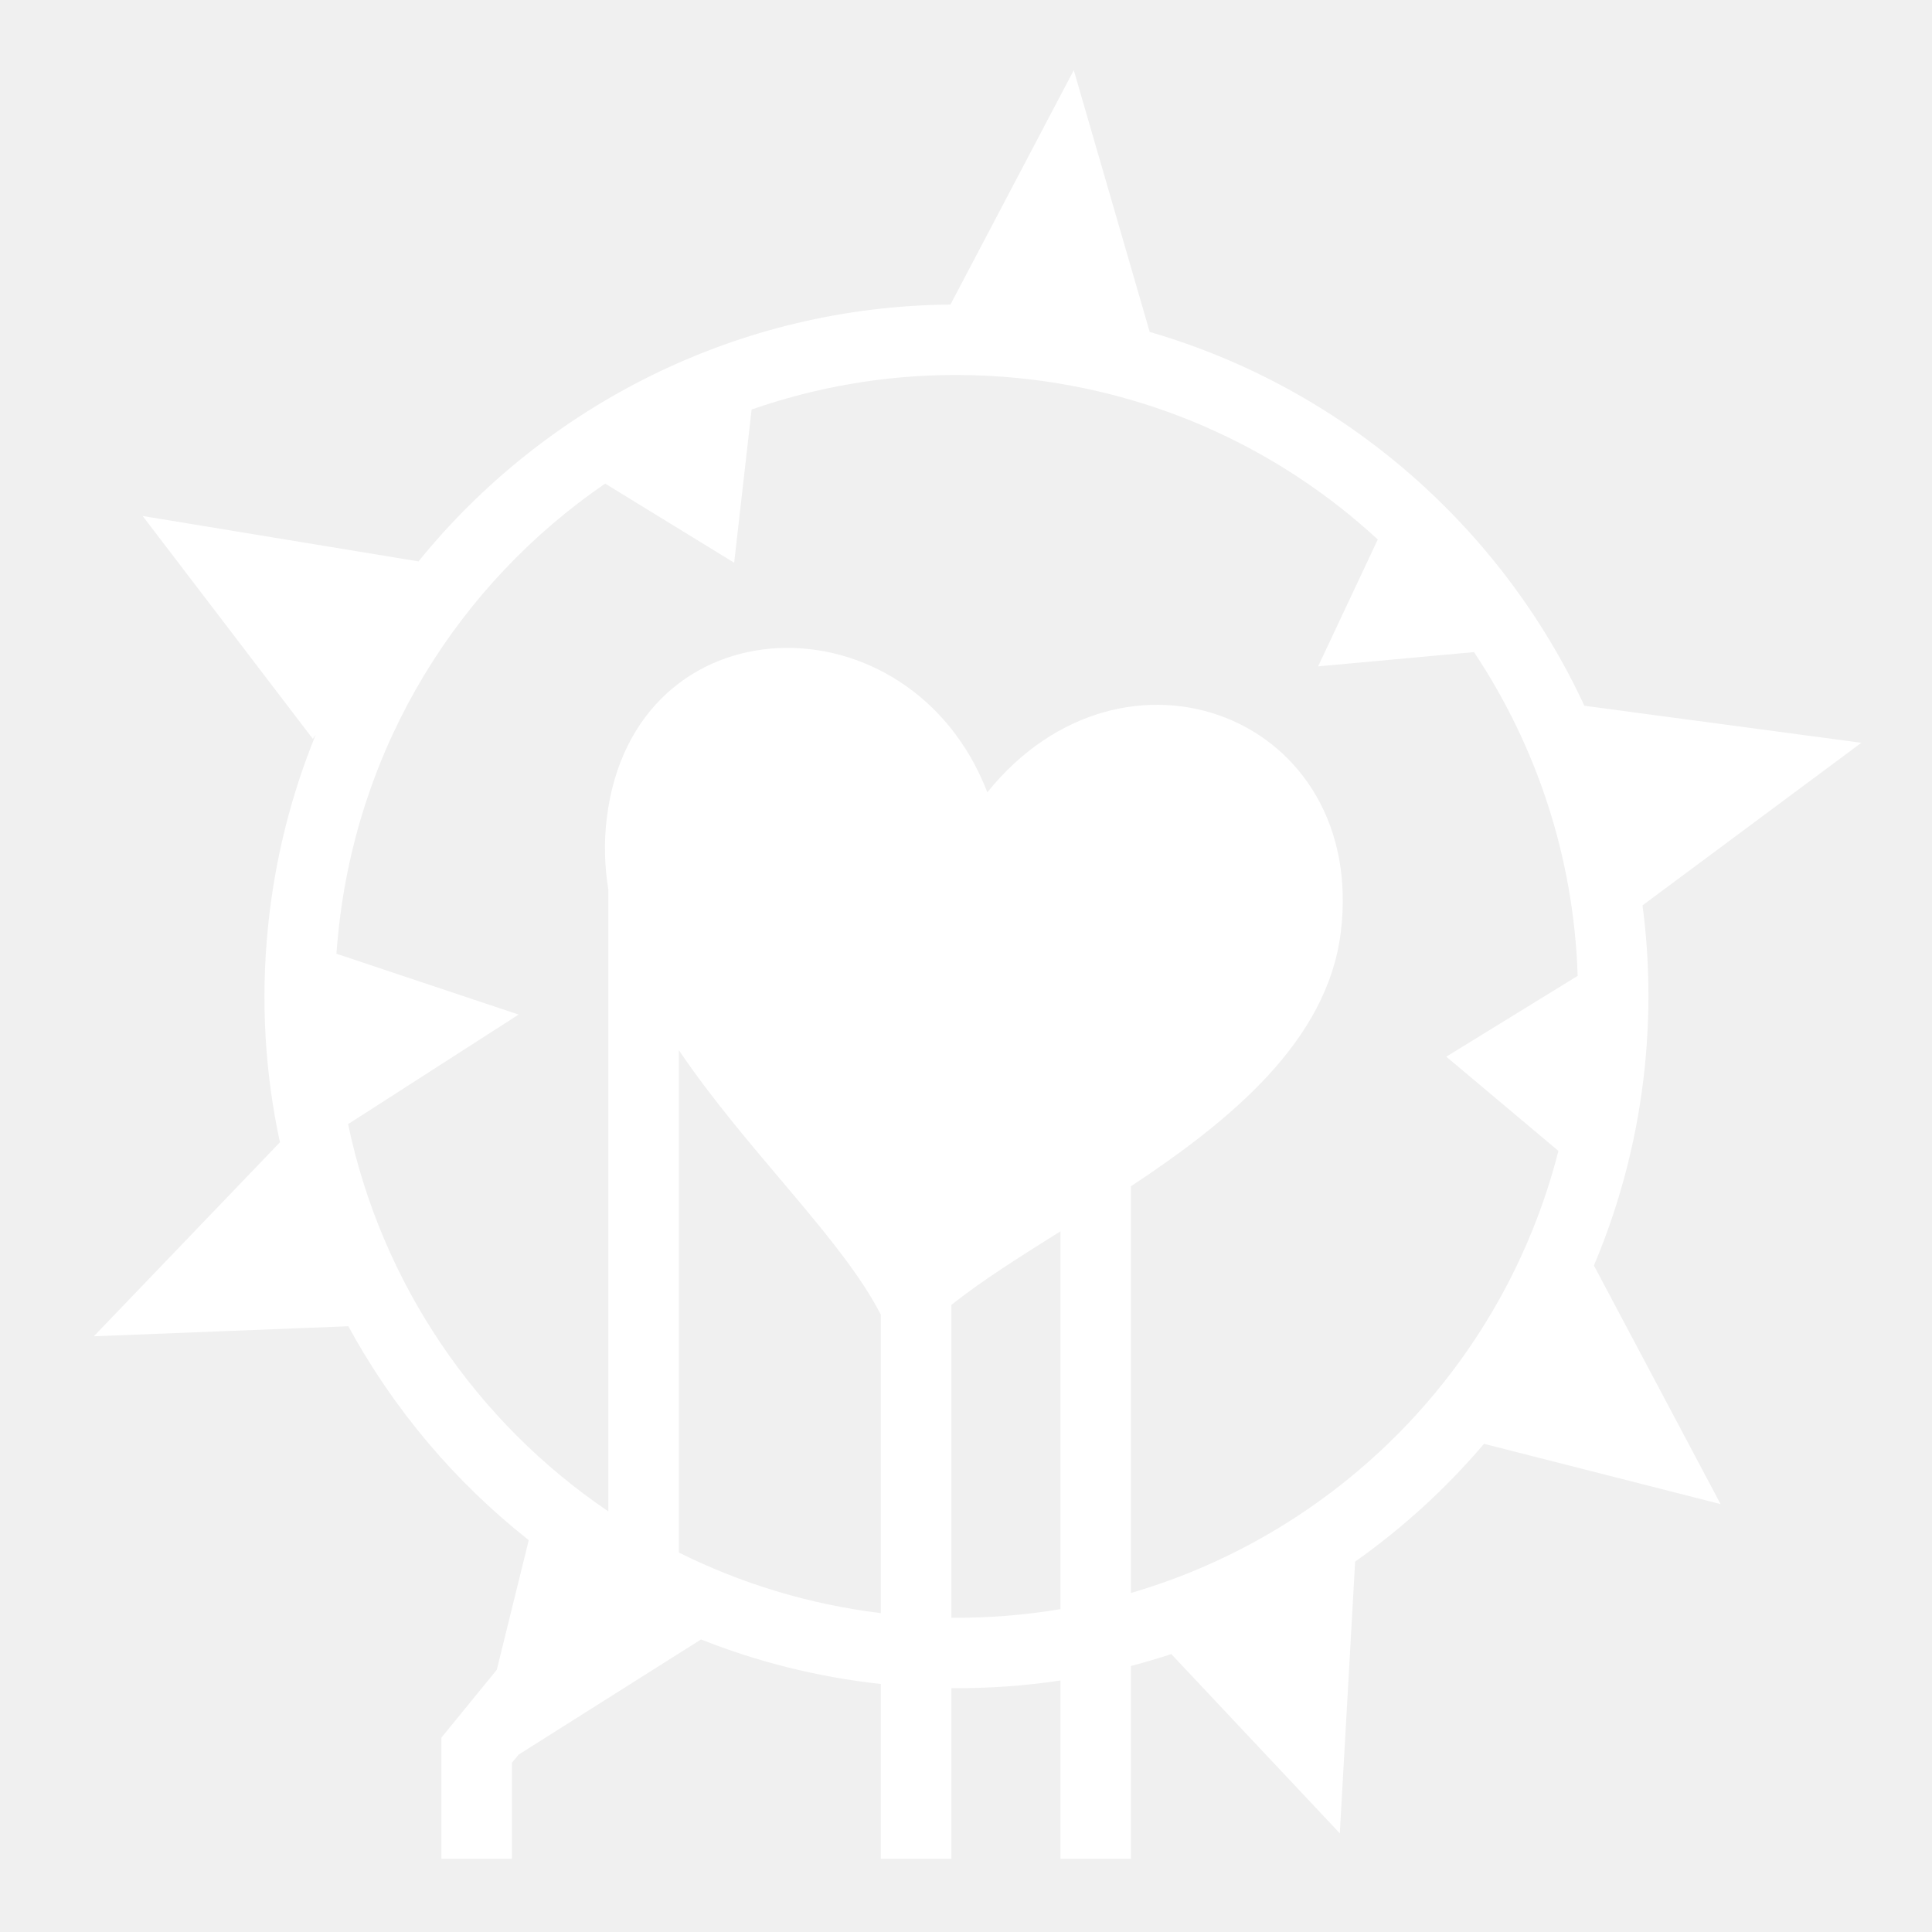
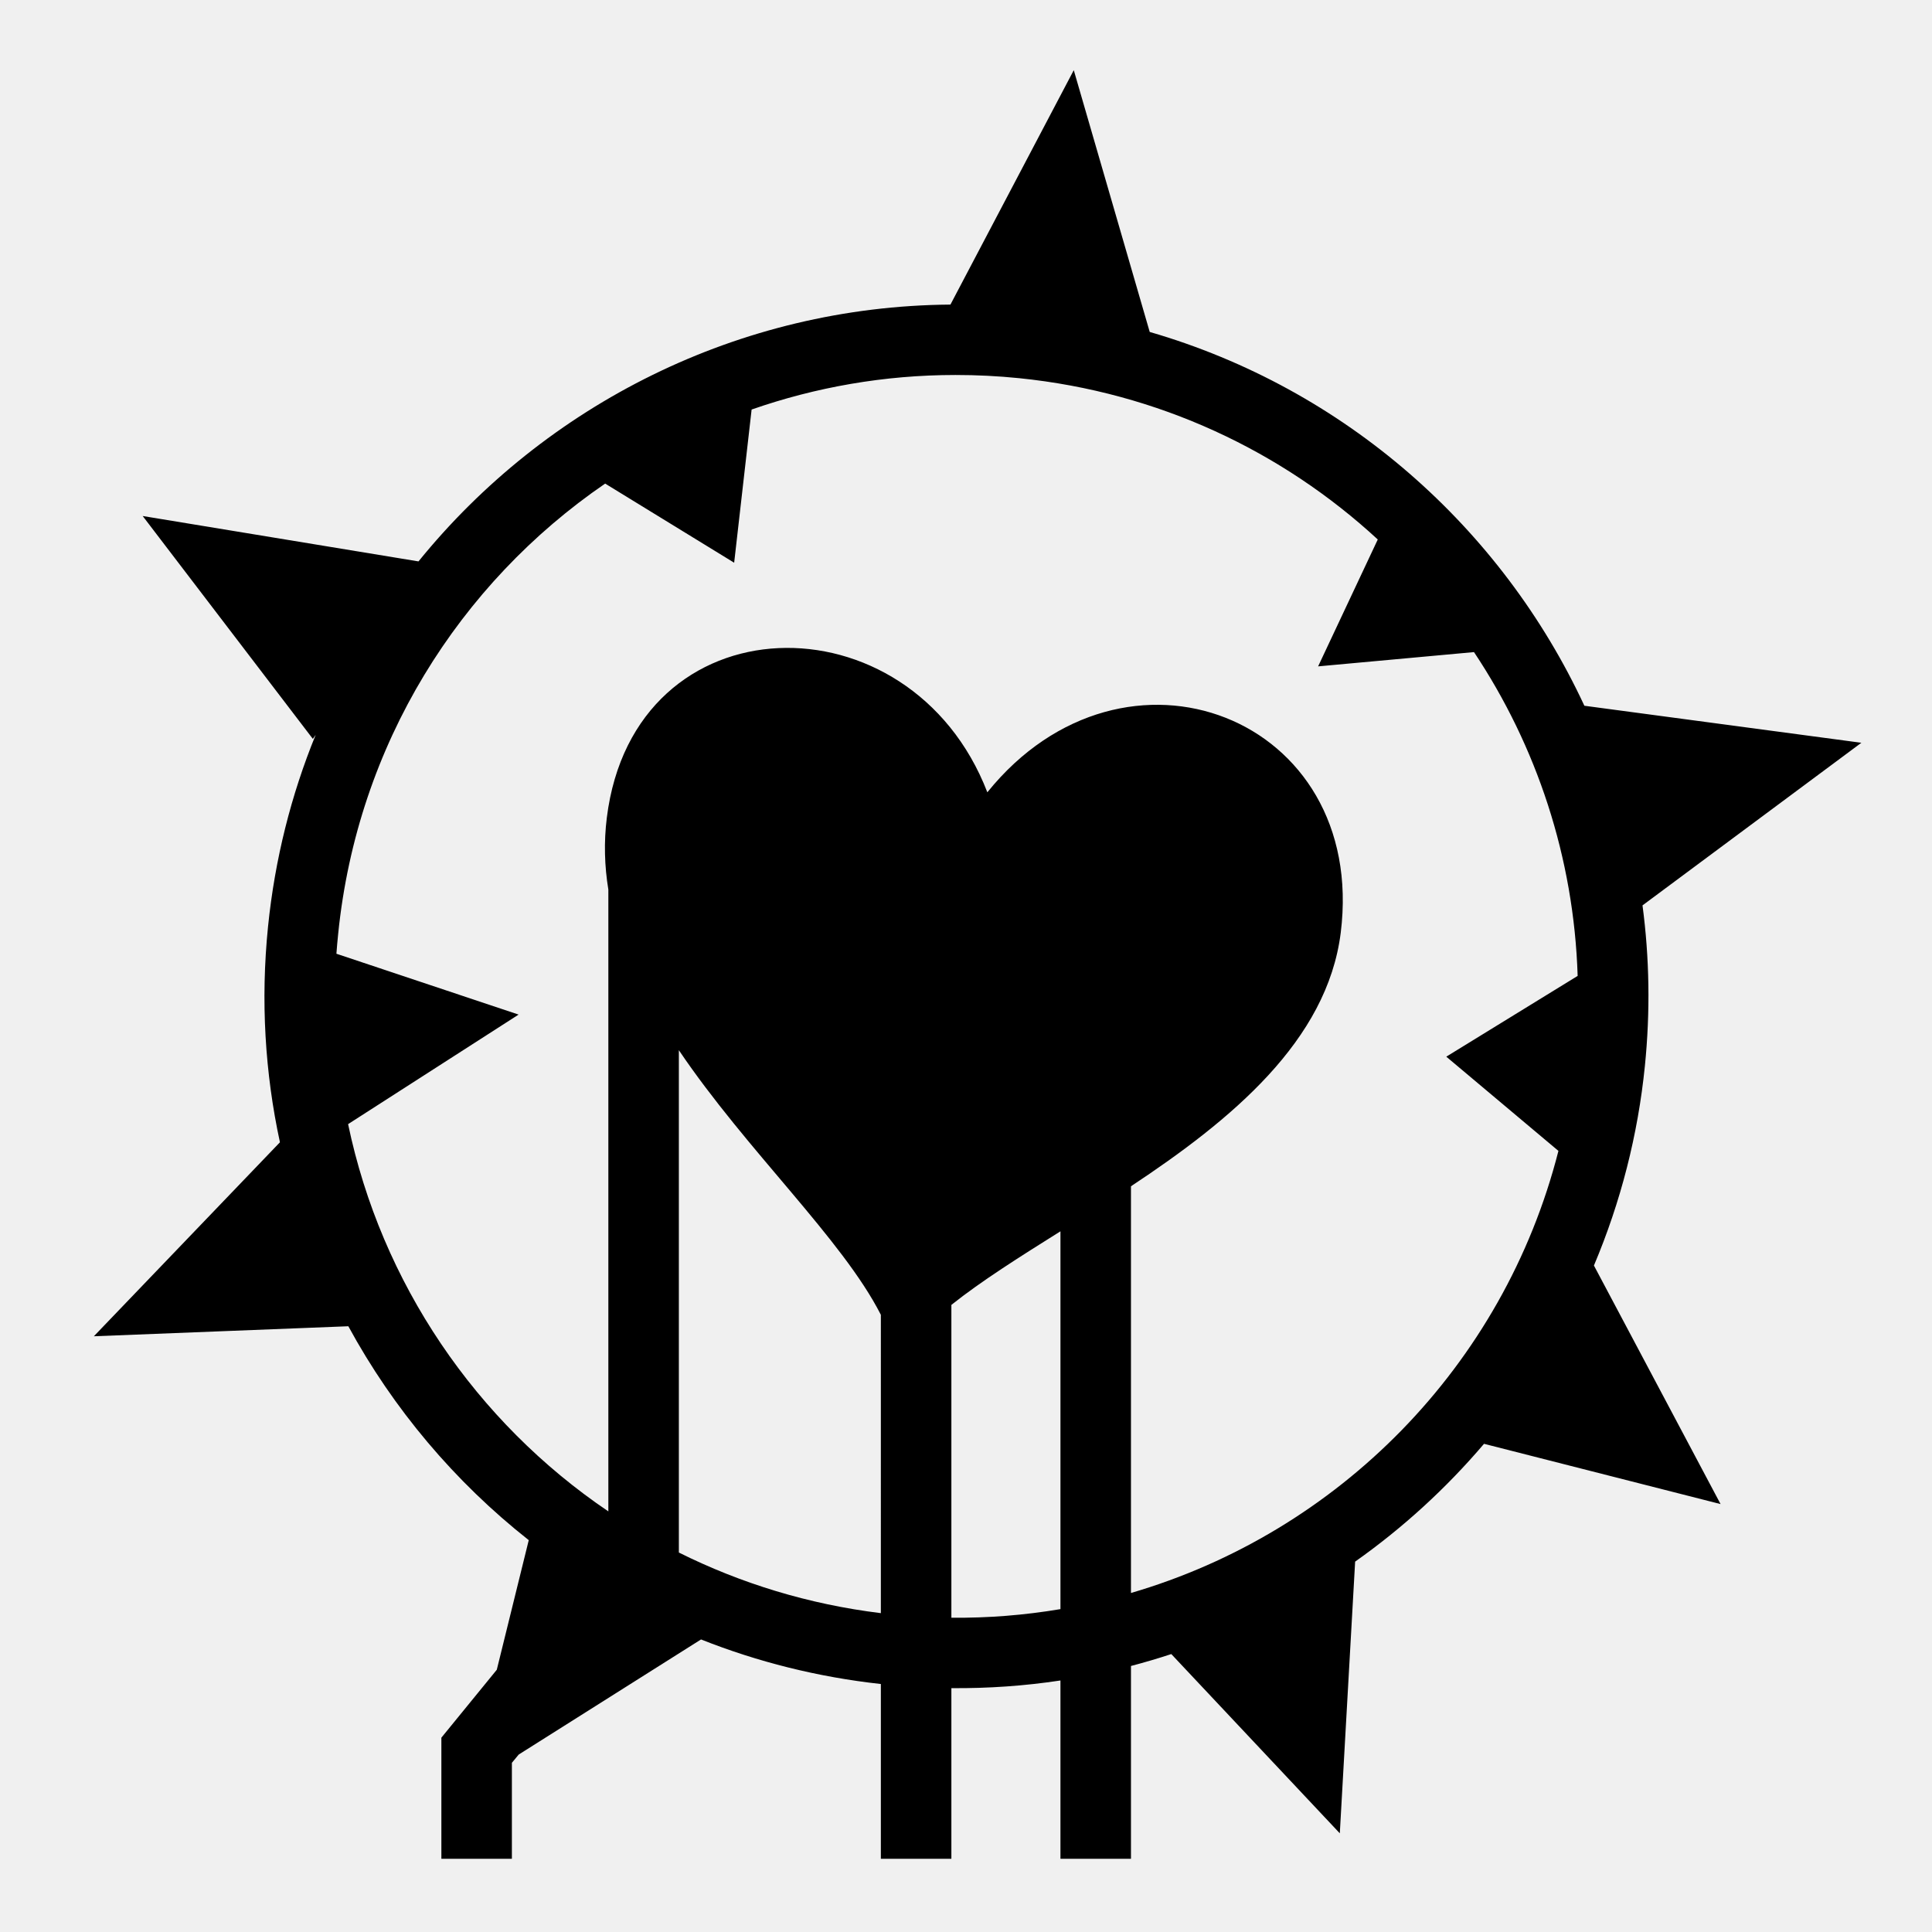
<svg xmlns="http://www.w3.org/2000/svg" style="height: 512px; width: 512px;" viewBox="0 0 512 512">
  <g class="" style="" transform="translate(0,0)">
-     <path d="M227.438 18.594 207.313 87.97c-51.705 15-93.266 51.876-115.188 99.06l-73.406 9.814 58 43.094c-1.834 13.845-2.095 28.103-.626 42.593a182.856 182.856 0 0 0 13.5 52.845l-33.563 63.22 62.69-15.97a184.922 184.922 0 0 0 34.155 31.22l4.063 72 44.656-47.5a183.057 183.057 0 0 0 10.687 3.155v51.094h18.69v-47.25c9.448 1.436 19.105 2.11 28.905 2.03v45.22h18.688V446.28c16.735-1.836 32.71-5.878 47.656-11.81l48.31 30.5 1.814 2.186v25.438h18.687V460.5l-2.092-2.563-12.594-15.437-8.47-34.344a184.572 184.572 0 0 0 47.813-56.687l67.438 2.655-49.313-51.406c3.958-18.31 5.146-37.53 3.157-57.158-1.816-17.9-6.148-34.947-12.626-50.812l.75 1.063 45.094-59.063-73.094 12.03c-33.67-41.52-84.87-67.627-140.97-68.06l-32.687-62.126zm31.343 80.78c18.82 0 37.02 3.223 54.033 9.157l4.625 40.595 34.187-20.97c38.577 26.43 65.657 69.033 70.75 119.282.18 1.775.346 3.546.47 5.313l-48.283 16.125 45.188 29.03c-8.816 42.143-33.876 78.896-68.97 102.626V235.75c1.017-6.205 1.21-12.552.408-19.03-7.203-58.14-80.477-59.517-100.844-6.75-36.378-45.1-100.77-19.982-93.656 37.186 3.574 28.718 29.094 49.678 55.593 67.22v107.78C157.405 406.133 113.557 362.12 99 305l29.72-24.97-34.814-21.405c.983-31.41 10.888-60.917 27.47-85.813l41.31 3.782-15.81-33.625c25.302-23.35 58.116-39.006 95.06-42.75a166.583 166.583 0 0 1 16.845-.845zm73.314 178.94v133.123c-16.367 8.158-34.377 13.722-53.53 16.063l-.002-79.063c10.236-20.103 35.553-43.51 53.532-70.125zM230.97 326.31c10.877 6.818 21.026 13.216 28.905 19.5v82.907a164.7 164.7 0 0 1-28.906-2.283V326.313z" fill="#fff" fill-opacity="1" transform="translate(512, 0) scale(-1, 1) rotate(0, 256, 256) skewX(0) skewY(0)" />
+     <path d="M227.438 18.594 207.313 87.97c-51.705 15-93.266 51.876-115.188 99.06l-73.406 9.814 58 43.094c-1.834 13.845-2.095 28.103-.626 42.593a182.856 182.856 0 0 0 13.5 52.845l-33.563 63.22 62.69-15.97a184.922 184.922 0 0 0 34.155 31.22l4.063 72 44.656-47.5a183.057 183.057 0 0 0 10.687 3.155v51.094h18.69v-47.25c9.448 1.436 19.105 2.11 28.905 2.03v45.22h18.688V446.28c16.735-1.836 32.71-5.878 47.656-11.81l48.31 30.5 1.814 2.186v25.438h18.687V460.5l-2.092-2.563-12.594-15.437-8.47-34.344a184.572 184.572 0 0 0 47.813-56.687l67.438 2.655-49.313-51.406c3.958-18.31 5.146-37.53 3.157-57.158-1.816-17.9-6.148-34.947-12.626-50.812l.75 1.063 45.094-59.063-73.094 12.03c-33.67-41.52-84.87-67.627-140.97-68.06l-32.687-62.126zm31.343 80.78c18.82 0 37.02 3.223 54.033 9.157l4.625 40.595 34.187-20.97c38.577 26.43 65.657 69.033 70.75 119.282.18 1.775.346 3.546.47 5.313l-48.283 16.125 45.188 29.03c-8.816 42.143-33.876 78.896-68.97 102.626V235.75c1.017-6.205 1.21-12.552.408-19.03-7.203-58.14-80.477-59.517-100.844-6.75-36.378-45.1-100.77-19.982-93.656 37.186 3.574 28.718 29.094 49.678 55.593 67.22v107.78C157.405 406.133 113.557 362.12 99 305l29.72-24.97-34.814-21.405c.983-31.41 10.888-60.917 27.47-85.813l41.31 3.782-15.81-33.625c25.302-23.35 58.116-39.006 95.06-42.75a166.583 166.583 0 0 1 16.845-.845zm73.314 178.94v133.123c-16.367 8.158-34.377 13.722-53.53 16.063l-.002-79.063c10.236-20.103 35.553-43.51 53.532-70.125zM230.97 326.31c10.877 6.818 21.026 13.216 28.905 19.5v82.907a164.7 164.7 0 0 1-28.906-2.283V326.313z" fill="#000000" fill-opacity="1" transform="translate(512, 0) scale(-1, 1) rotate(0, 256, 256) skewX(0) skewY(0)" />
  </g>
</svg>
